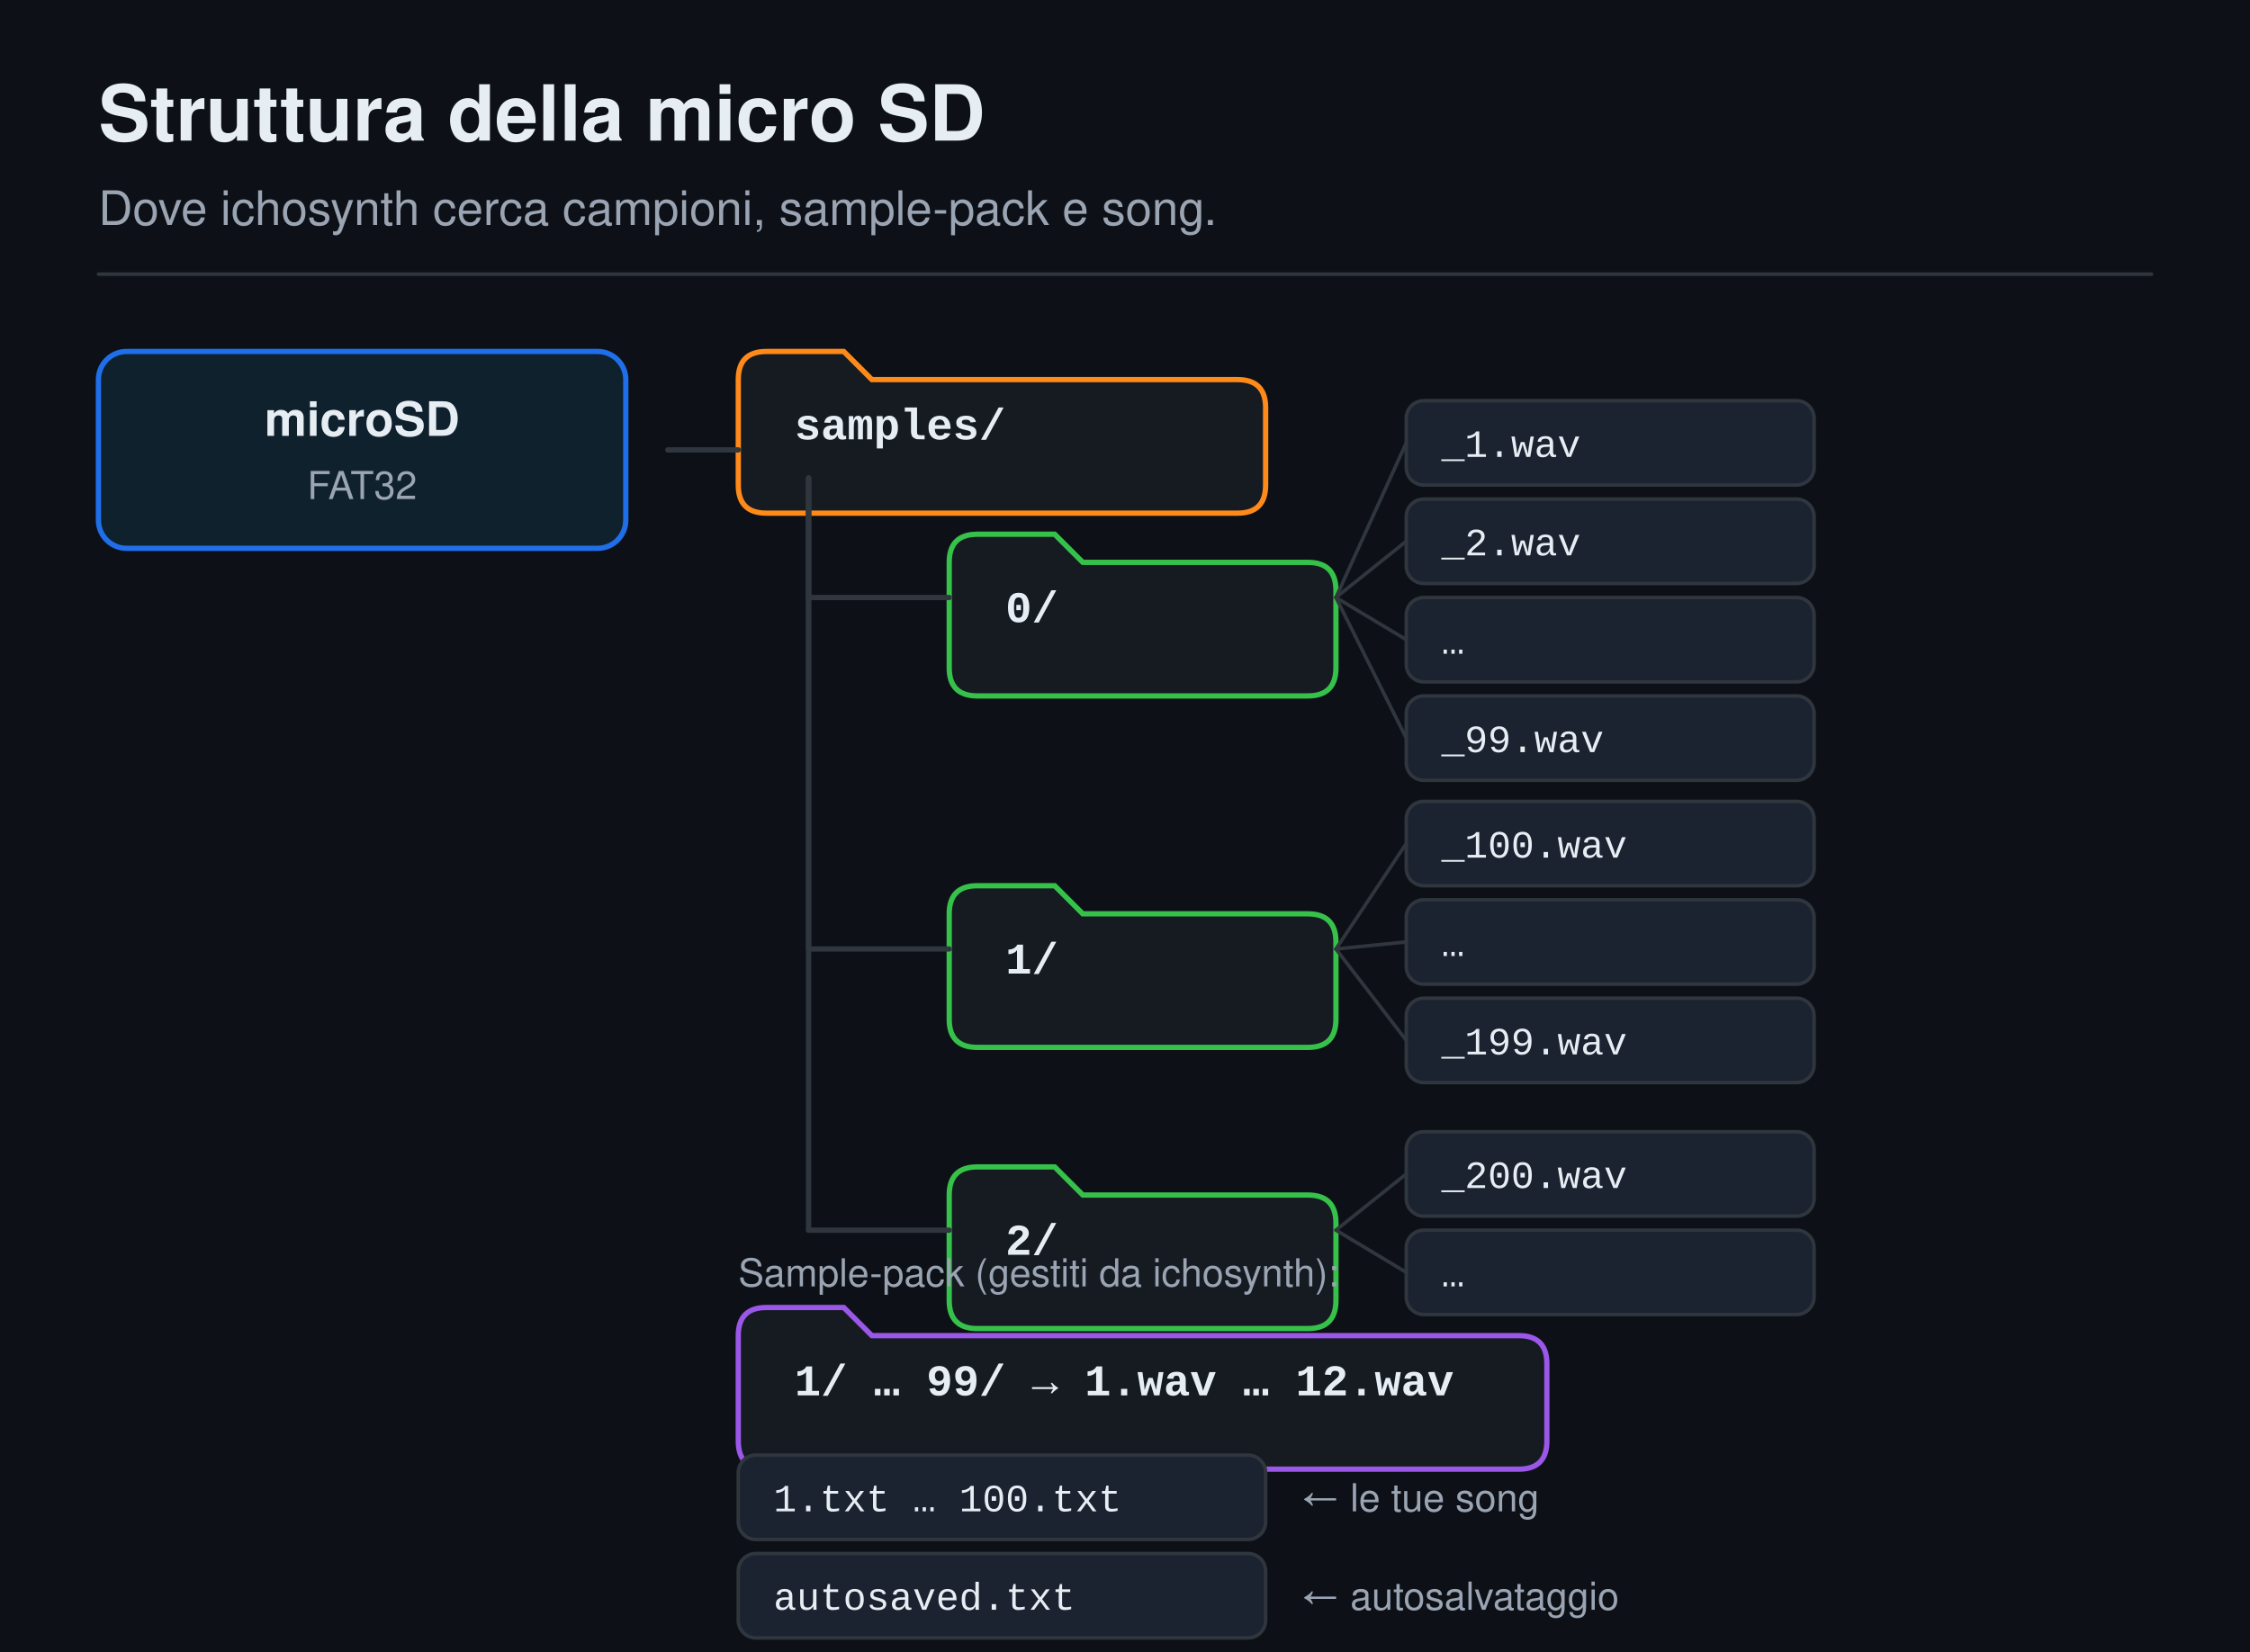
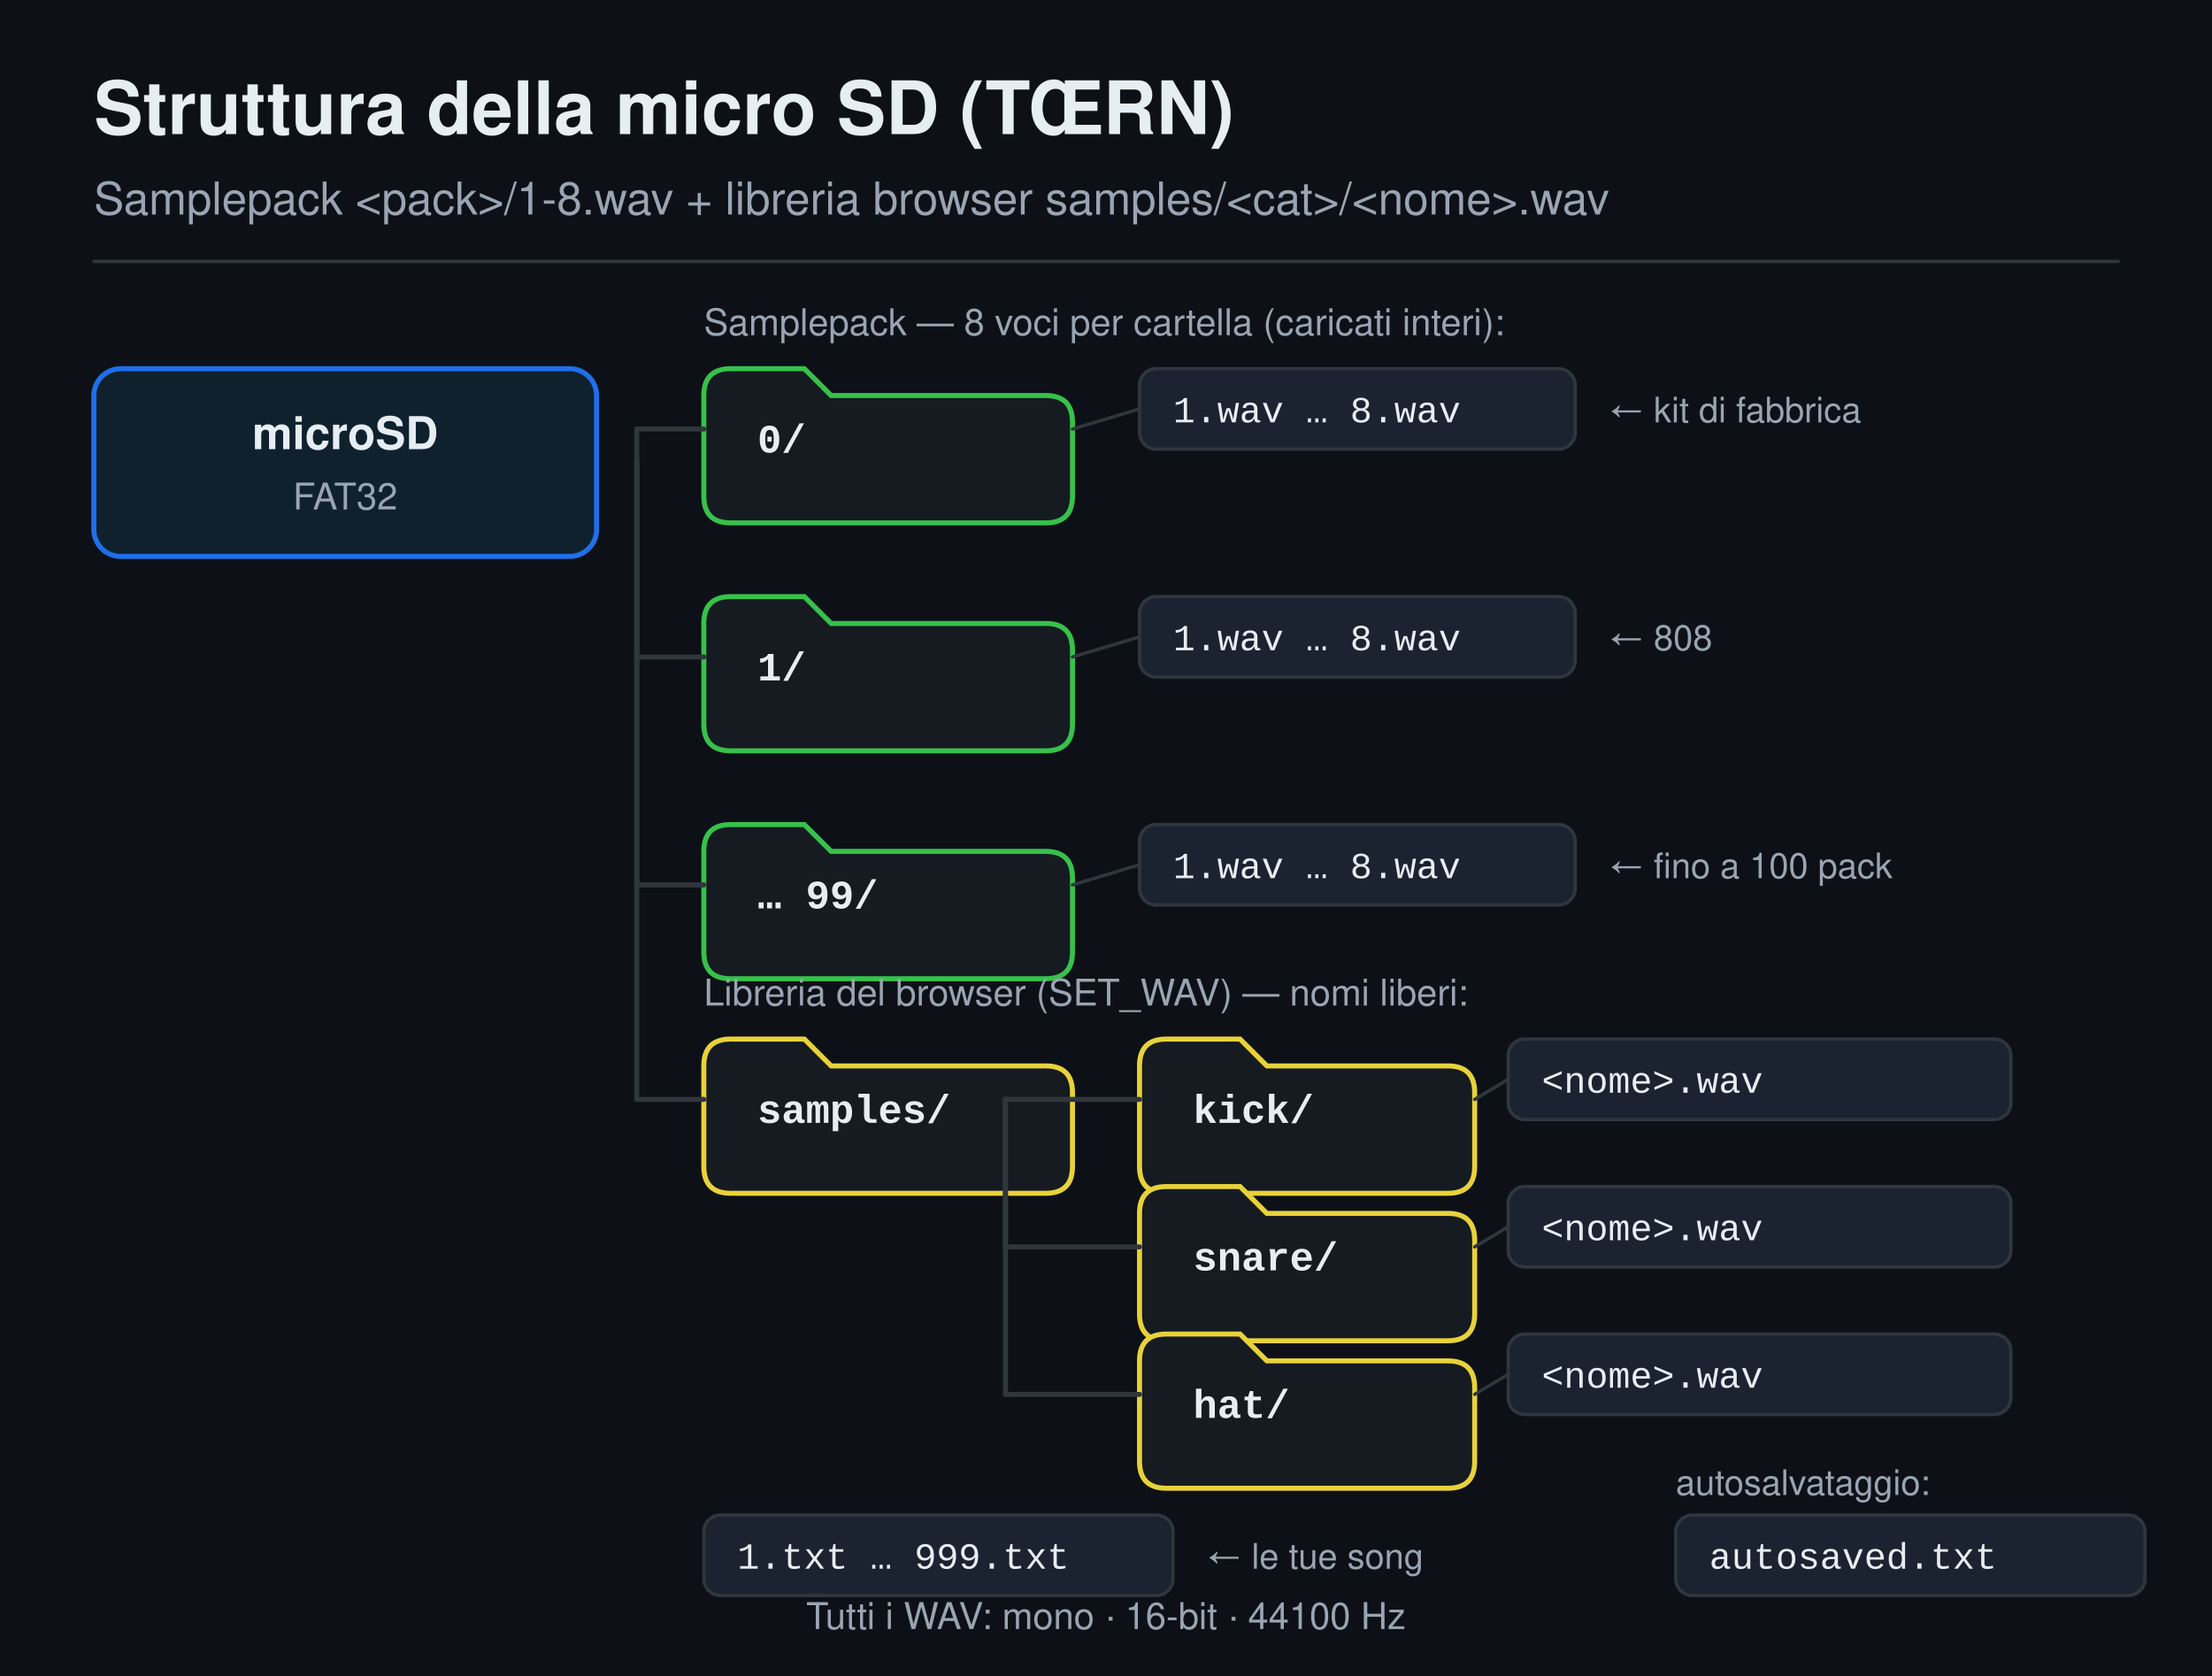
- <svg xmlns="http://www.w3.org/2000/svg" viewBox="0 0 640 470" width="640" height="470" role="img">
-   <rect x="0" y="0" width="640" height="999" rx="0" ry="0" fill="#0d1117" />
-   <text x="28" y="40" font-family="'Segoe UI',Helvetica,Arial,sans-serif" font-size="22" fill="#e6edf3" text-anchor="start" font-weight="700">Struttura della micro SD</text>
-   <text x="28" y="64" font-family="'Segoe UI',Helvetica,Arial,sans-serif" font-size="13.5" fill="#9aa4b2" text-anchor="start" font-weight="400">Dove ichosynth cerca campioni, sample-pack e song.</text>
-   <line x1="28" y1="78" x2="612" y2="78" stroke="#30363d" stroke-width="1" stroke-linecap="round" />
-   <rect x="28" y="100" width="150" height="56" rx="8" ry="8" fill="#10212e" stroke="#1f6feb" stroke-width="1.5" />
-   <path d="M40 100 v-0 h12 v0" fill="none" />
-   <text x="103" y="124" font-family="'Segoe UI',Helvetica,Arial,sans-serif" font-size="13.5" fill="#e6edf3" text-anchor="middle" font-weight="700">microSD</text>
-   <text x="103" y="142" font-family="'Segoe UI',Helvetica,Arial,sans-serif" font-size="11" fill="#9aa4b2" text-anchor="middle" font-weight="400">FAT32</text>
-   <path d="M210 108 q0 -8 8 -8 h22 l8 8 h104 q8 0 8 8 v22 q0 8 -8 8 h-134 q-8 0 -8 -8 z" fill="#161b22" stroke="#FF8A1A" stroke-width="1.5" />
-   <text x="226" y="125" font-family="'JetBrains Mono','Consolas','Courier New',monospace" font-size="12.5" fill="#e6edf3" text-anchor="start" font-weight="600">samples/</text>
-   <line x1="190" y1="128" x2="190" y2="128" stroke="#30363d" stroke-width="1.5" stroke-linecap="round" />
+ <svg xmlns="http://www.w3.org/2000/svg" viewBox="0 0 660 500" width="660" height="500" role="img">
+   <rect x="0" y="0" width="660" height="999" rx="0" ry="0" fill="#0d1117" />
+   <text x="28" y="40" font-family="'Segoe UI',Helvetica,Arial,sans-serif" font-size="22" fill="#e6edf3" text-anchor="start" font-weight="700">Struttura della micro SD (TŒRN)</text>
+   <text x="28" y="64" font-family="'Segoe UI',Helvetica,Arial,sans-serif" font-size="13.5" fill="#9aa4b2" text-anchor="start" font-weight="400">Samplepack &lt;pack&gt;/1-8.wav + libreria browser samples/&lt;cat&gt;/&lt;nome&gt;.wav</text>
+   <line x1="28" y1="78" x2="632" y2="78" stroke="#30363d" stroke-width="1" stroke-linecap="round" />
+   <rect x="28" y="110" width="150" height="56" rx="8" ry="8" fill="#10212e" stroke="#1f6feb" stroke-width="1.5" />
+   <text x="103" y="134" font-family="'Segoe UI',Helvetica,Arial,sans-serif" font-size="13.5" fill="#e6edf3" text-anchor="middle" font-weight="700">microSD</text>
+   <text x="103" y="152" font-family="'Segoe UI',Helvetica,Arial,sans-serif" font-size="11" fill="#9aa4b2" text-anchor="middle" font-weight="400">FAT32</text>
+   <text x="210" y="100" font-family="'Segoe UI',Helvetica,Arial,sans-serif" font-size="11" fill="#9aa4b2" text-anchor="start" font-weight="400">Samplepack — 8 voci per cartella (caricati interi):</text>
+   <path d="M210 118 q0 -8 8 -8 h22 l8 8 h64 q8 0 8 8 v22 q0 8 -8 8 h-94 q-8 0 -8 -8 z" fill="#161b22" stroke="#36C24A" stroke-width="1.5" />
+   <text x="226" y="135" font-family="'JetBrains Mono','Consolas','Courier New',monospace" font-size="12" fill="#e6edf3" text-anchor="start" font-weight="600">0/</text>
+   <line x1="190" y1="138" x2="190" y2="128" stroke="#30363d" stroke-width="1.5" stroke-linecap="round" />
  <line x1="190" y1="128" x2="210" y2="128" stroke="#30363d" stroke-width="1.5" stroke-linecap="round" />
-   <path d="M270 160 q0 -8 8 -8 h22 l8 8 h64 q8 0 8 8 v22 q0 8 -8 8 h-94 q-8 0 -8 -8 z" fill="#161b22" stroke="#36C24A" stroke-width="1.5" />
-   <text x="286" y="177" font-family="'JetBrains Mono','Consolas','Courier New',monospace" font-size="12.5" fill="#e6edf3" text-anchor="start" font-weight="600">0/</text>
-   <line x1="230" y1="136" x2="230" y2="170" stroke="#30363d" stroke-width="1.5" stroke-linecap="round" />
-   <line x1="230" y1="170" x2="270" y2="170" stroke="#30363d" stroke-width="1.5" stroke-linecap="round" />
-   <rect x="400" y="114" width="116" height="24" rx="5" ry="5" fill="#1b2230" stroke="#30363d" stroke-width="1" />
-   <text x="410" y="130" font-family="'JetBrains Mono','Consolas','Courier New',monospace" font-size="11" fill="#e6edf3" text-anchor="start" font-weight="400">_1.wav</text>
-   <line x1="380" y1="170" x2="400" y2="126" stroke="#30363d" stroke-width="1" stroke-linecap="round" />
-   <rect x="400" y="142" width="116" height="24" rx="5" ry="5" fill="#1b2230" stroke="#30363d" stroke-width="1" />
-   <text x="410" y="158" font-family="'JetBrains Mono','Consolas','Courier New',monospace" font-size="11" fill="#e6edf3" text-anchor="start" font-weight="400">_2.wav</text>
-   <line x1="380" y1="170" x2="400" y2="154" stroke="#30363d" stroke-width="1" stroke-linecap="round" />
-   <rect x="400" y="170" width="116" height="24" rx="5" ry="5" fill="#1b2230" stroke="#30363d" stroke-width="1" />
-   <text x="410" y="186" font-family="'JetBrains Mono','Consolas','Courier New',monospace" font-size="11" fill="#e6edf3" text-anchor="start" font-weight="400">…</text>
-   <line x1="380" y1="170" x2="400" y2="182" stroke="#30363d" stroke-width="1" stroke-linecap="round" />
-   <rect x="400" y="198" width="116" height="24" rx="5" ry="5" fill="#1b2230" stroke="#30363d" stroke-width="1" />
-   <text x="410" y="214" font-family="'JetBrains Mono','Consolas','Courier New',monospace" font-size="11" fill="#e6edf3" text-anchor="start" font-weight="400">_99.wav</text>
-   <line x1="380" y1="170" x2="400" y2="210" stroke="#30363d" stroke-width="1" stroke-linecap="round" />
-   <path d="M270 260 q0 -8 8 -8 h22 l8 8 h64 q8 0 8 8 v22 q0 8 -8 8 h-94 q-8 0 -8 -8 z" fill="#161b22" stroke="#36C24A" stroke-width="1.5" />
-   <text x="286" y="277" font-family="'JetBrains Mono','Consolas','Courier New',monospace" font-size="12.5" fill="#e6edf3" text-anchor="start" font-weight="600">1/</text>
-   <line x1="230" y1="136" x2="230" y2="270" stroke="#30363d" stroke-width="1.5" stroke-linecap="round" />
-   <line x1="230" y1="270" x2="270" y2="270" stroke="#30363d" stroke-width="1.5" stroke-linecap="round" />
-   <rect x="400" y="228" width="116" height="24" rx="5" ry="5" fill="#1b2230" stroke="#30363d" stroke-width="1" />
-   <text x="410" y="244" font-family="'JetBrains Mono','Consolas','Courier New',monospace" font-size="11" fill="#e6edf3" text-anchor="start" font-weight="400">_100.wav</text>
-   <line x1="380" y1="270" x2="400" y2="240" stroke="#30363d" stroke-width="1" stroke-linecap="round" />
-   <rect x="400" y="256" width="116" height="24" rx="5" ry="5" fill="#1b2230" stroke="#30363d" stroke-width="1" />
-   <text x="410" y="272" font-family="'JetBrains Mono','Consolas','Courier New',monospace" font-size="11" fill="#e6edf3" text-anchor="start" font-weight="400">…</text>
-   <line x1="380" y1="270" x2="400" y2="268" stroke="#30363d" stroke-width="1" stroke-linecap="round" />
-   <rect x="400" y="284" width="116" height="24" rx="5" ry="5" fill="#1b2230" stroke="#30363d" stroke-width="1" />
-   <text x="410" y="300" font-family="'JetBrains Mono','Consolas','Courier New',monospace" font-size="11" fill="#e6edf3" text-anchor="start" font-weight="400">_199.wav</text>
-   <line x1="380" y1="270" x2="400" y2="296" stroke="#30363d" stroke-width="1" stroke-linecap="round" />
-   <path d="M270 340 q0 -8 8 -8 h22 l8 8 h64 q8 0 8 8 v22 q0 8 -8 8 h-94 q-8 0 -8 -8 z" fill="#161b22" stroke="#36C24A" stroke-width="1.5" />
-   <text x="286" y="357" font-family="'JetBrains Mono','Consolas','Courier New',monospace" font-size="12.5" fill="#e6edf3" text-anchor="start" font-weight="600">2/</text>
-   <line x1="230" y1="136" x2="230" y2="350" stroke="#30363d" stroke-width="1.5" stroke-linecap="round" />
-   <line x1="230" y1="350" x2="270" y2="350" stroke="#30363d" stroke-width="1.5" stroke-linecap="round" />
-   <rect x="400" y="322" width="116" height="24" rx="5" ry="5" fill="#1b2230" stroke="#30363d" stroke-width="1" />
-   <text x="410" y="338" font-family="'JetBrains Mono','Consolas','Courier New',monospace" font-size="11" fill="#e6edf3" text-anchor="start" font-weight="400">_200.wav</text>
-   <line x1="380" y1="350" x2="400" y2="334" stroke="#30363d" stroke-width="1" stroke-linecap="round" />
-   <rect x="400" y="350" width="116" height="24" rx="5" ry="5" fill="#1b2230" stroke="#30363d" stroke-width="1" />
-   <text x="410" y="366" font-family="'JetBrains Mono','Consolas','Courier New',monospace" font-size="11" fill="#e6edf3" text-anchor="start" font-weight="400">…</text>
-   <line x1="380" y1="350" x2="400" y2="362" stroke="#30363d" stroke-width="1" stroke-linecap="round" />
-   <path d="M210 380 q0 -8 8 -8 h22 l8 8 h184 q8 0 8 8 v22 q0 8 -8 8 h-214 q-8 0 -8 -8 z" fill="#161b22" stroke="#9A57E8" stroke-width="1.5" />
-   <text x="226" y="397" font-family="'JetBrains Mono','Consolas','Courier New',monospace" font-size="12.5" fill="#e6edf3" text-anchor="start" font-weight="600">1/ … 99/  →  1.wav … 12.wav</text>
-   <text x="210" y="366" font-family="'Segoe UI',Helvetica,Arial,sans-serif" font-size="11" fill="#9aa4b2" text-anchor="start" font-weight="400">Sample-pack (gestiti da ichosynth):</text>
-   <rect x="210" y="414" width="150" height="24" rx="5" ry="5" fill="#1b2230" stroke="#30363d" stroke-width="1" />
-   <text x="220" y="430" font-family="'JetBrains Mono','Consolas','Courier New',monospace" font-size="11" fill="#e6edf3" text-anchor="start" font-weight="400">1.txt … 100.txt</text>
-   <text x="370" y="430" font-family="'Segoe UI',Helvetica,Arial,sans-serif" font-size="11" fill="#9aa4b2" text-anchor="start" font-weight="400">← le tue song</text>
-   <rect x="210" y="442" width="150" height="24" rx="5" ry="5" fill="#1b2230" stroke="#30363d" stroke-width="1" />
-   <text x="220" y="458" font-family="'JetBrains Mono','Consolas','Courier New',monospace" font-size="11" fill="#e6edf3" text-anchor="start" font-weight="400">autosaved.txt</text>
-   <text x="370" y="458" font-family="'Segoe UI',Helvetica,Arial,sans-serif" font-size="11" fill="#9aa4b2" text-anchor="start" font-weight="400">← autosalvataggio</text>
+   <rect x="340" y="110" width="130" height="24" rx="5" ry="5" fill="#1b2230" stroke="#30363d" stroke-width="1" />
+   <text x="350" y="126" font-family="'JetBrains Mono','Consolas','Courier New',monospace" font-size="11" fill="#e6edf3" text-anchor="start" font-weight="400">1.wav … 8.wav</text>
+   <line x1="320" y1="128" x2="340" y2="122" stroke="#30363d" stroke-width="1" stroke-linecap="round" />
+   <text x="480" y="126" font-family="'Segoe UI',Helvetica,Arial,sans-serif" font-size="10.5" fill="#9aa4b2" text-anchor="start" font-weight="400">← kit di fabbrica</text>
+   <path d="M210 186 q0 -8 8 -8 h22 l8 8 h64 q8 0 8 8 v22 q0 8 -8 8 h-94 q-8 0 -8 -8 z" fill="#161b22" stroke="#36C24A" stroke-width="1.5" />
+   <text x="226" y="203" font-family="'JetBrains Mono','Consolas','Courier New',monospace" font-size="12" fill="#e6edf3" text-anchor="start" font-weight="600">1/</text>
+   <line x1="190" y1="138" x2="190" y2="196" stroke="#30363d" stroke-width="1.5" stroke-linecap="round" />
+   <line x1="190" y1="196" x2="210" y2="196" stroke="#30363d" stroke-width="1.5" stroke-linecap="round" />
+   <rect x="340" y="178" width="130" height="24" rx="5" ry="5" fill="#1b2230" stroke="#30363d" stroke-width="1" />
+   <text x="350" y="194" font-family="'JetBrains Mono','Consolas','Courier New',monospace" font-size="11" fill="#e6edf3" text-anchor="start" font-weight="400">1.wav … 8.wav</text>
+   <line x1="320" y1="196" x2="340" y2="190" stroke="#30363d" stroke-width="1" stroke-linecap="round" />
+   <text x="480" y="194" font-family="'Segoe UI',Helvetica,Arial,sans-serif" font-size="10.5" fill="#9aa4b2" text-anchor="start" font-weight="400">← 808</text>
+   <path d="M210 254 q0 -8 8 -8 h22 l8 8 h64 q8 0 8 8 v22 q0 8 -8 8 h-94 q-8 0 -8 -8 z" fill="#161b22" stroke="#36C24A" stroke-width="1.5" />
+   <text x="226" y="271" font-family="'JetBrains Mono','Consolas','Courier New',monospace" font-size="12" fill="#e6edf3" text-anchor="start" font-weight="600">…  99/</text>
+   <line x1="190" y1="138" x2="190" y2="264" stroke="#30363d" stroke-width="1.5" stroke-linecap="round" />
+   <line x1="190" y1="264" x2="210" y2="264" stroke="#30363d" stroke-width="1.5" stroke-linecap="round" />
+   <rect x="340" y="246" width="130" height="24" rx="5" ry="5" fill="#1b2230" stroke="#30363d" stroke-width="1" />
+   <text x="350" y="262" font-family="'JetBrains Mono','Consolas','Courier New',monospace" font-size="11" fill="#e6edf3" text-anchor="start" font-weight="400">1.wav … 8.wav</text>
+   <line x1="320" y1="264" x2="340" y2="258" stroke="#30363d" stroke-width="1" stroke-linecap="round" />
+   <text x="480" y="262" font-family="'Segoe UI',Helvetica,Arial,sans-serif" font-size="10.5" fill="#9aa4b2" text-anchor="start" font-weight="400">← fino a 100 pack</text>
+   <text x="210" y="300" font-family="'Segoe UI',Helvetica,Arial,sans-serif" font-size="11" fill="#9aa4b2" text-anchor="start" font-weight="400">Libreria del browser (SET_WAV) — nomi liberi:</text>
+   <path d="M210 318 q0 -8 8 -8 h22 l8 8 h64 q8 0 8 8 v22 q0 8 -8 8 h-94 q-8 0 -8 -8 z" fill="#161b22" stroke="#E8D23A" stroke-width="1.5" />
+   <text x="226" y="335" font-family="'JetBrains Mono','Consolas','Courier New',monospace" font-size="12" fill="#e6edf3" text-anchor="start" font-weight="600">samples/</text>
+   <line x1="190" y1="138" x2="190" y2="328" stroke="#30363d" stroke-width="1.5" stroke-linecap="round" />
+   <line x1="190" y1="328" x2="210" y2="328" stroke="#30363d" stroke-width="1.5" stroke-linecap="round" />
+   <path d="M340 318 q0 -8 8 -8 h22 l8 8 h54 q8 0 8 8 v22 q0 8 -8 8 h-84 q-8 0 -8 -8 z" fill="#161b22" stroke="#E8D23A" stroke-width="1.5" />
+   <text x="356" y="335" font-family="'JetBrains Mono','Consolas','Courier New',monospace" font-size="12" fill="#e6edf3" text-anchor="start" font-weight="600">kick/</text>
+   <line x1="300" y1="328" x2="300" y2="328" stroke="#30363d" stroke-width="1.5" stroke-linecap="round" />
+   <line x1="300" y1="328" x2="340" y2="328" stroke="#30363d" stroke-width="1.5" stroke-linecap="round" />
+   <rect x="450" y="310" width="150" height="24" rx="5" ry="5" fill="#1b2230" stroke="#30363d" stroke-width="1" />
+   <text x="460" y="326" font-family="'JetBrains Mono','Consolas','Courier New',monospace" font-size="11" fill="#e6edf3" text-anchor="start" font-weight="400">&lt;nome&gt;.wav</text>
+   <line x1="440" y1="328" x2="450" y2="322" stroke="#30363d" stroke-width="1" stroke-linecap="round" />
+   <path d="M340 362 q0 -8 8 -8 h22 l8 8 h54 q8 0 8 8 v22 q0 8 -8 8 h-84 q-8 0 -8 -8 z" fill="#161b22" stroke="#E8D23A" stroke-width="1.5" />
+   <text x="356" y="379" font-family="'JetBrains Mono','Consolas','Courier New',monospace" font-size="12" fill="#e6edf3" text-anchor="start" font-weight="600">snare/</text>
+   <line x1="300" y1="328" x2="300" y2="372" stroke="#30363d" stroke-width="1.5" stroke-linecap="round" />
+   <line x1="300" y1="372" x2="340" y2="372" stroke="#30363d" stroke-width="1.5" stroke-linecap="round" />
+   <rect x="450" y="354" width="150" height="24" rx="5" ry="5" fill="#1b2230" stroke="#30363d" stroke-width="1" />
+   <text x="460" y="370" font-family="'JetBrains Mono','Consolas','Courier New',monospace" font-size="11" fill="#e6edf3" text-anchor="start" font-weight="400">&lt;nome&gt;.wav</text>
+   <line x1="440" y1="372" x2="450" y2="366" stroke="#30363d" stroke-width="1" stroke-linecap="round" />
+   <path d="M340 406 q0 -8 8 -8 h22 l8 8 h54 q8 0 8 8 v22 q0 8 -8 8 h-84 q-8 0 -8 -8 z" fill="#161b22" stroke="#E8D23A" stroke-width="1.5" />
+   <text x="356" y="423" font-family="'JetBrains Mono','Consolas','Courier New',monospace" font-size="12" fill="#e6edf3" text-anchor="start" font-weight="600">hat/</text>
+   <line x1="300" y1="328" x2="300" y2="416" stroke="#30363d" stroke-width="1.5" stroke-linecap="round" />
+   <line x1="300" y1="416" x2="340" y2="416" stroke="#30363d" stroke-width="1.5" stroke-linecap="round" />
+   <rect x="450" y="398" width="150" height="24" rx="5" ry="5" fill="#1b2230" stroke="#30363d" stroke-width="1" />
+   <text x="460" y="414" font-family="'JetBrains Mono','Consolas','Courier New',monospace" font-size="11" fill="#e6edf3" text-anchor="start" font-weight="400">&lt;nome&gt;.wav</text>
+   <line x1="440" y1="416" x2="450" y2="410" stroke="#30363d" stroke-width="1" stroke-linecap="round" />
+   <rect x="210" y="452" width="140" height="24" rx="5" ry="5" fill="#1b2230" stroke="#30363d" stroke-width="1" />
+   <text x="220" y="468" font-family="'JetBrains Mono','Consolas','Courier New',monospace" font-size="11" fill="#e6edf3" text-anchor="start" font-weight="400">1.txt … 999.txt</text>
+   <text x="360" y="468" font-family="'Segoe UI',Helvetica,Arial,sans-serif" font-size="10.5" fill="#9aa4b2" text-anchor="start" font-weight="400">← le tue song</text>
+   <rect x="500" y="452" width="140" height="24" rx="5" ry="5" fill="#1b2230" stroke="#30363d" stroke-width="1" />
+   <text x="510" y="468" font-family="'JetBrains Mono','Consolas','Courier New',monospace" font-size="11" fill="#e6edf3" text-anchor="start" font-weight="400">autosaved.txt</text>
+   <text x="500" y="446" font-family="'Segoe UI',Helvetica,Arial,sans-serif" font-size="10.5" fill="#9aa4b2" text-anchor="start" font-weight="400">autosalvataggio:</text>
+   <text x="330.0" y="486" font-family="'Segoe UI',Helvetica,Arial,sans-serif" font-size="11" fill="#9aa4b2" text-anchor="middle" font-weight="400">Tutti i WAV: mono · 16-bit · 44100 Hz</text>
</svg>
